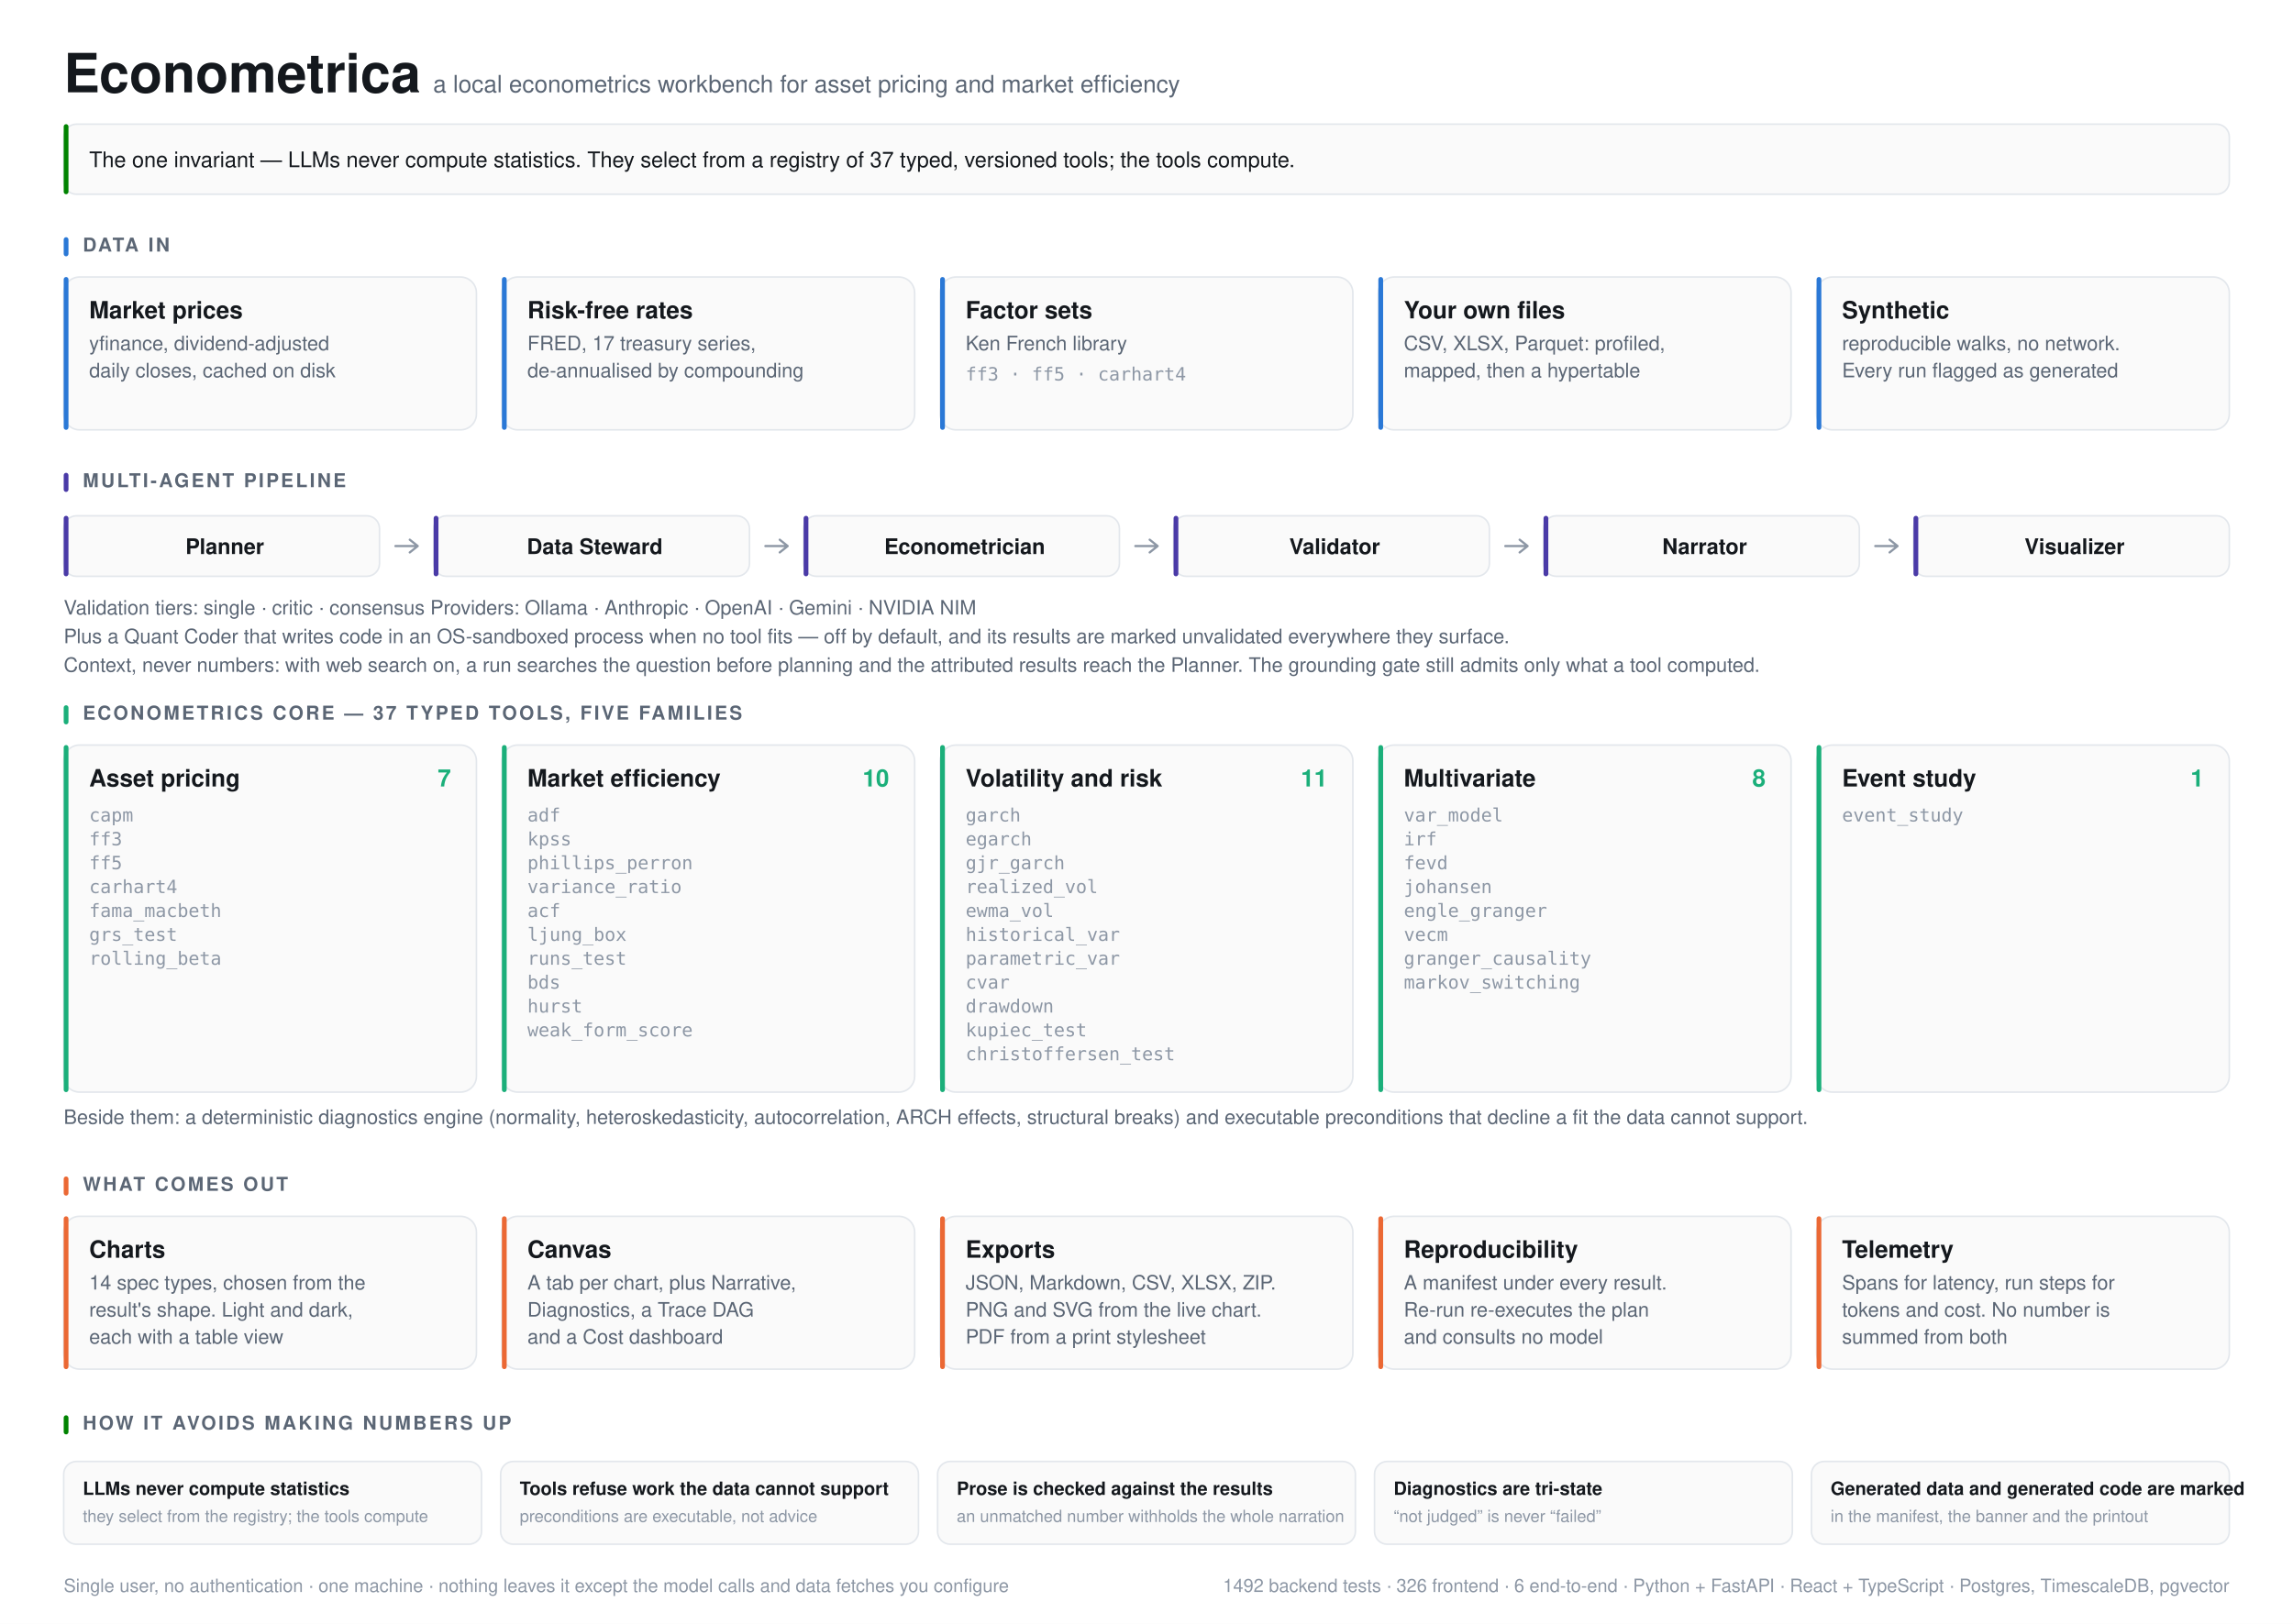
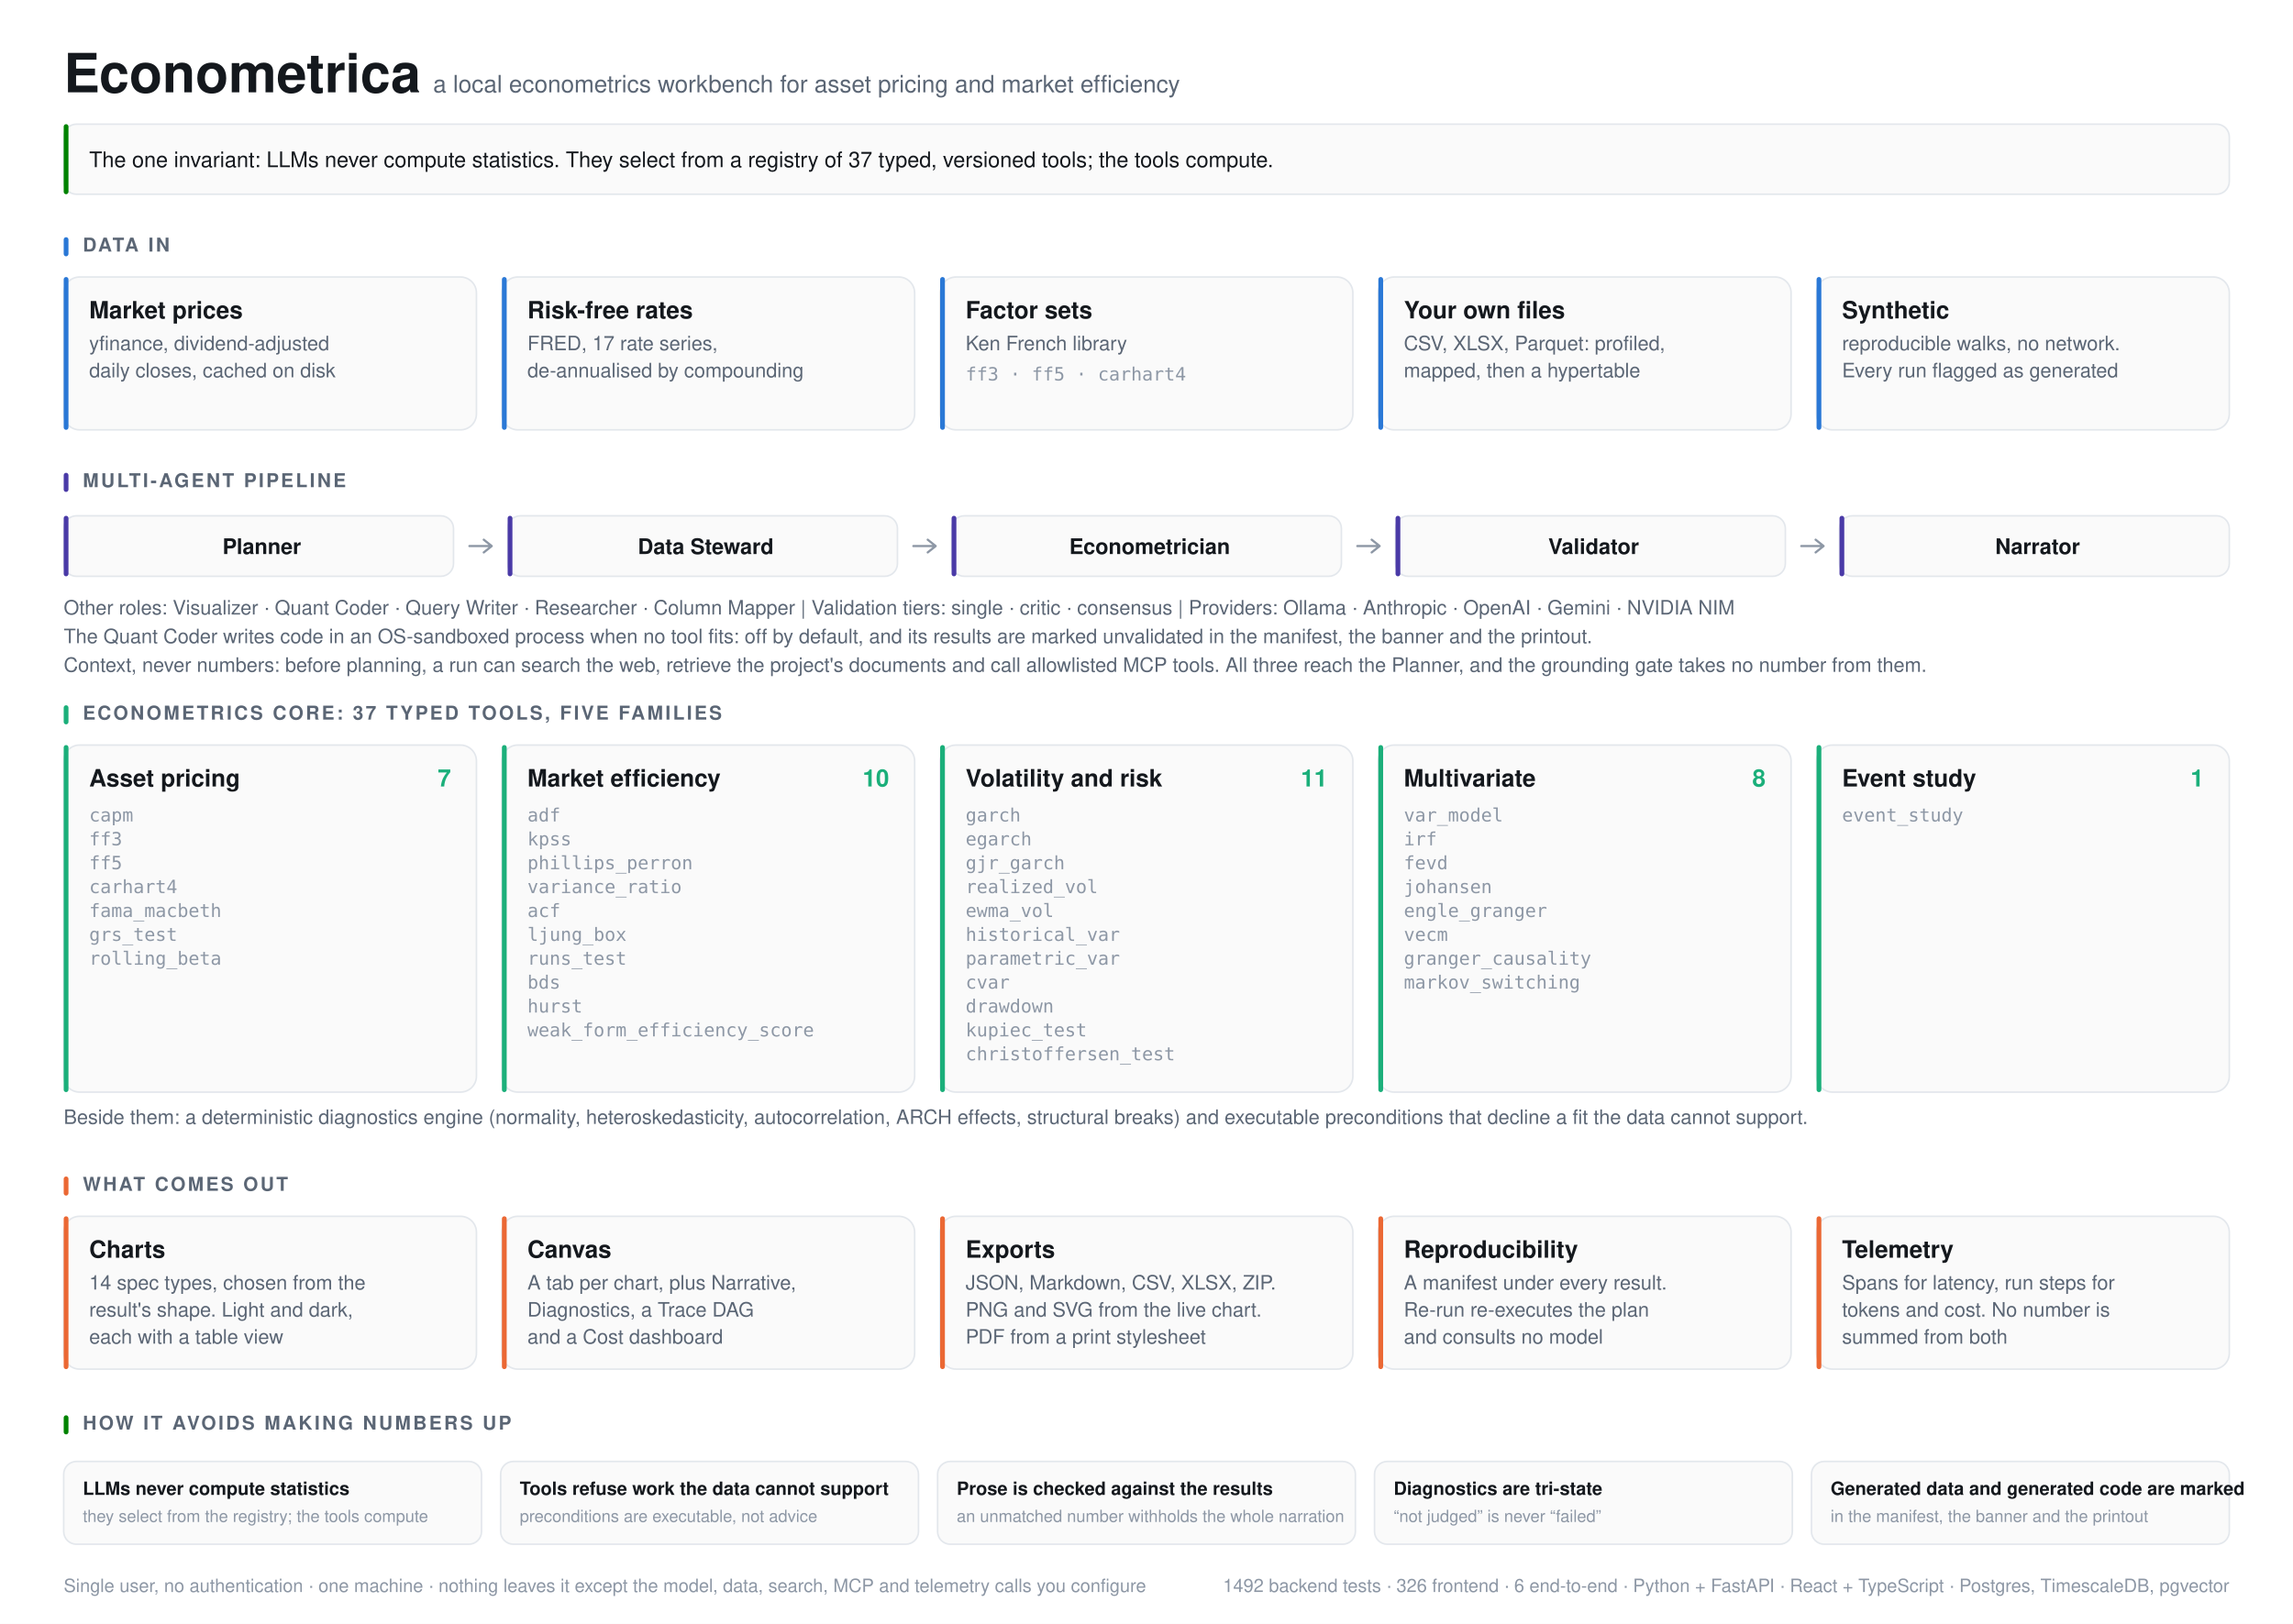
<svg xmlns="http://www.w3.org/2000/svg" viewBox="0 0 1440 1020" width="1440" height="1020" role="img" aria-label="Econometrica capability and feature map">
  <rect x="0" y="0" width="1440" height="1020" rx="0" fill="#ffffff" stroke="none" />
  <text x="40" y="58" fill="#14181d" font-family="ui-sans-serif,-apple-system,Segoe UI,Helvetica,Arial,sans-serif" font-size="34" font-weight="700" text-anchor="start" letter-spacing="0">Econometrica</text>
  <text x="272" y="58" fill="#5b6675" font-family="ui-sans-serif,-apple-system,Segoe UI,Helvetica,Arial,sans-serif" font-size="15" font-weight="400" text-anchor="start" letter-spacing="0">a local econometrics workbench for asset pricing and market efficiency</text>
  <rect x="40" y="78" width="1360" height="44" rx="8" fill="#fafafa" stroke="#e3e7ec" />
  <rect x="40" y="78" width="3" height="44" rx="1.5" fill="#008300" stroke="none" />
-   <text x="56" y="105" fill="#14181d" font-family="ui-sans-serif,-apple-system,Segoe UI,Helvetica,Arial,sans-serif" font-size="13.5" font-weight="400" text-anchor="start" letter-spacing="0">The one invariant — LLMs never compute statistics. They select from a registry of 37 typed, versioned tools; the tools compute.</text>
+   <text x="56" y="105" fill="#14181d" font-family="ui-sans-serif,-apple-system,Segoe UI,Helvetica,Arial,sans-serif" font-size="13.5" font-weight="400" text-anchor="start" letter-spacing="0">The one invariant: LLMs never compute statistics. They select from a registry of 37 typed, versioned tools; the tools compute.</text>
  <rect x="40" y="149" width="3" height="12" rx="1.5" fill="#2a78d6" stroke="none" />
  <text x="52" y="158" fill="#5b6675" font-family="ui-sans-serif,-apple-system,Segoe UI,Helvetica,Arial,sans-serif" font-size="12" font-weight="700" text-anchor="start" letter-spacing="1.4">DATA IN</text>
  <rect x="40.0" y="174" width="259.2" height="96" rx="10" fill="#fafafa" stroke="#e3e7ec" />
  <rect x="40.0" y="174" width="3" height="96" rx="1.5" fill="#2a78d6" stroke="none" />
  <text x="56.0" y="200" fill="#14181d" font-family="ui-sans-serif,-apple-system,Segoe UI,Helvetica,Arial,sans-serif" font-size="15" font-weight="600" text-anchor="start" letter-spacing="0">Market prices</text>
  <text x="56.0" y="220" fill="#5b6675" font-family="ui-sans-serif,-apple-system,Segoe UI,Helvetica,Arial,sans-serif" font-size="12.5" font-weight="400" text-anchor="start" letter-spacing="0">yfinance, dividend-adjusted</text>
  <text x="56.0" y="237" fill="#5b6675" font-family="ui-sans-serif,-apple-system,Segoe UI,Helvetica,Arial,sans-serif" font-size="12.5" font-weight="400" text-anchor="start" letter-spacing="0">daily closes, cached on disk</text>
  <rect x="315.2" y="174" width="259.2" height="96" rx="10" fill="#fafafa" stroke="#e3e7ec" />
  <rect x="315.2" y="174" width="3" height="96" rx="1.5" fill="#2a78d6" stroke="none" />
  <text x="331.2" y="200" fill="#14181d" font-family="ui-sans-serif,-apple-system,Segoe UI,Helvetica,Arial,sans-serif" font-size="15" font-weight="600" text-anchor="start" letter-spacing="0">Risk-free rates</text>
-   <text x="331.2" y="220" fill="#5b6675" font-family="ui-sans-serif,-apple-system,Segoe UI,Helvetica,Arial,sans-serif" font-size="12.5" font-weight="400" text-anchor="start" letter-spacing="0">FRED, 17 treasury series,</text>
+   <text x="331.2" y="220" fill="#5b6675" font-family="ui-sans-serif,-apple-system,Segoe UI,Helvetica,Arial,sans-serif" font-size="12.5" font-weight="400" text-anchor="start" letter-spacing="0">FRED, 17 rate series,</text>
  <text x="331.2" y="237" fill="#5b6675" font-family="ui-sans-serif,-apple-system,Segoe UI,Helvetica,Arial,sans-serif" font-size="12.5" font-weight="400" text-anchor="start" letter-spacing="0">de-annualised by compounding</text>
  <rect x="590.4" y="174" width="259.2" height="96" rx="10" fill="#fafafa" stroke="#e3e7ec" />
  <rect x="590.4" y="174" width="3" height="96" rx="1.5" fill="#2a78d6" stroke="none" />
  <text x="606.4" y="200" fill="#14181d" font-family="ui-sans-serif,-apple-system,Segoe UI,Helvetica,Arial,sans-serif" font-size="15" font-weight="600" text-anchor="start" letter-spacing="0">Factor sets</text>
  <text x="606.4" y="220" fill="#5b6675" font-family="ui-sans-serif,-apple-system,Segoe UI,Helvetica,Arial,sans-serif" font-size="12.5" font-weight="400" text-anchor="start" letter-spacing="0">Ken French library</text>
  <text x="606.4" y="239" fill="#8d97a5" font-family="ui-monospace,SFMono-Regular,Menlo,Consolas,monospace" font-size="11.5" font-weight="400" text-anchor="start" letter-spacing="0">ff3 · ff5 · carhart4</text>
  <rect x="865.6" y="174" width="259.2" height="96" rx="10" fill="#fafafa" stroke="#e3e7ec" />
  <rect x="865.6" y="174" width="3" height="96" rx="1.5" fill="#2a78d6" stroke="none" />
  <text x="881.6" y="200" fill="#14181d" font-family="ui-sans-serif,-apple-system,Segoe UI,Helvetica,Arial,sans-serif" font-size="15" font-weight="600" text-anchor="start" letter-spacing="0">Your own files</text>
  <text x="881.6" y="220" fill="#5b6675" font-family="ui-sans-serif,-apple-system,Segoe UI,Helvetica,Arial,sans-serif" font-size="12.5" font-weight="400" text-anchor="start" letter-spacing="0">CSV, XLSX, Parquet: profiled,</text>
  <text x="881.6" y="237" fill="#5b6675" font-family="ui-sans-serif,-apple-system,Segoe UI,Helvetica,Arial,sans-serif" font-size="12.5" font-weight="400" text-anchor="start" letter-spacing="0">mapped, then a hypertable</text>
  <rect x="1140.8" y="174" width="259.2" height="96" rx="10" fill="#fafafa" stroke="#e3e7ec" />
  <rect x="1140.8" y="174" width="3" height="96" rx="1.5" fill="#2a78d6" stroke="none" />
  <text x="1156.8" y="200" fill="#14181d" font-family="ui-sans-serif,-apple-system,Segoe UI,Helvetica,Arial,sans-serif" font-size="15" font-weight="600" text-anchor="start" letter-spacing="0">Synthetic</text>
  <text x="1156.8" y="220" fill="#5b6675" font-family="ui-sans-serif,-apple-system,Segoe UI,Helvetica,Arial,sans-serif" font-size="12.5" font-weight="400" text-anchor="start" letter-spacing="0">reproducible walks, no network.</text>
  <text x="1156.8" y="237" fill="#5b6675" font-family="ui-sans-serif,-apple-system,Segoe UI,Helvetica,Arial,sans-serif" font-size="12.5" font-weight="400" text-anchor="start" letter-spacing="0">Every run flagged as generated</text>
  <rect x="40" y="297" width="3" height="12" rx="1.5" fill="#4a3aa7" stroke="none" />
  <text x="52" y="306" fill="#5b6675" font-family="ui-sans-serif,-apple-system,Segoe UI,Helvetica,Arial,sans-serif" font-size="12" font-weight="700" text-anchor="start" letter-spacing="1.4">MULTI-AGENT PIPELINE</text>
-   <rect x="40.0" y="324" width="198.333" height="38" rx="8" fill="#fafafa" stroke="#e3e7ec" />
+   <rect x="40.0" y="324" width="244.8" height="38" rx="8" fill="#fafafa" stroke="#e3e7ec" />
  <rect x="40.0" y="324" width="3" height="38" rx="1.5" fill="#4a3aa7" stroke="none" />
-   <text x="141.167" y="348" fill="#14181d" font-family="ui-sans-serif,-apple-system,Segoe UI,Helvetica,Arial,sans-serif" font-size="13.5" font-weight="600" text-anchor="middle" letter-spacing="0">Planner</text>
-   <path d="M248.333 343.0 h14 m-5 -4 l5 4 l-5 4" fill="none" stroke="#8d97a5" stroke-width="1.4" stroke-linecap="round" stroke-linejoin="round" />
-   <rect x="272.333" y="324" width="198.333" height="38" rx="8" fill="#fafafa" stroke="#e3e7ec" />
-   <rect x="272.333" y="324" width="3" height="38" rx="1.5" fill="#4a3aa7" stroke="none" />
-   <text x="373.5" y="348" fill="#14181d" font-family="ui-sans-serif,-apple-system,Segoe UI,Helvetica,Arial,sans-serif" font-size="13.5" font-weight="600" text-anchor="middle" letter-spacing="0">Data Steward</text>
-   <path d="M480.667 343.0 h14 m-5 -4 l5 4 l-5 4" fill="none" stroke="#8d97a5" stroke-width="1.4" stroke-linecap="round" stroke-linejoin="round" />
-   <rect x="504.667" y="324" width="198.333" height="38" rx="8" fill="#fafafa" stroke="#e3e7ec" />
-   <rect x="504.667" y="324" width="3" height="38" rx="1.5" fill="#4a3aa7" stroke="none" />
-   <text x="605.833" y="348" fill="#14181d" font-family="ui-sans-serif,-apple-system,Segoe UI,Helvetica,Arial,sans-serif" font-size="13.5" font-weight="600" text-anchor="middle" letter-spacing="0">Econometrician</text>
-   <path d="M713.0 343.0 h14 m-5 -4 l5 4 l-5 4" fill="none" stroke="#8d97a5" stroke-width="1.4" stroke-linecap="round" stroke-linejoin="round" />
-   <rect x="737.0" y="324" width="198.333" height="38" rx="8" fill="#fafafa" stroke="#e3e7ec" />
-   <rect x="737.0" y="324" width="3" height="38" rx="1.5" fill="#4a3aa7" stroke="none" />
-   <text x="838.167" y="348" fill="#14181d" font-family="ui-sans-serif,-apple-system,Segoe UI,Helvetica,Arial,sans-serif" font-size="13.5" font-weight="600" text-anchor="middle" letter-spacing="0">Validator</text>
-   <path d="M945.333 343.0 h14 m-5 -4 l5 4 l-5 4" fill="none" stroke="#8d97a5" stroke-width="1.4" stroke-linecap="round" stroke-linejoin="round" />
-   <rect x="969.333" y="324" width="198.333" height="38" rx="8" fill="#fafafa" stroke="#e3e7ec" />
-   <rect x="969.333" y="324" width="3" height="38" rx="1.5" fill="#4a3aa7" stroke="none" />
-   <text x="1070.5" y="348" fill="#14181d" font-family="ui-sans-serif,-apple-system,Segoe UI,Helvetica,Arial,sans-serif" font-size="13.5" font-weight="600" text-anchor="middle" letter-spacing="0">Narrator</text>
-   <path d="M1177.667 343.0 h14 m-5 -4 l5 4 l-5 4" fill="none" stroke="#8d97a5" stroke-width="1.4" stroke-linecap="round" stroke-linejoin="round" />
-   <rect x="1201.667" y="324" width="198.333" height="38" rx="8" fill="#fafafa" stroke="#e3e7ec" />
-   <rect x="1201.667" y="324" width="3" height="38" rx="1.5" fill="#4a3aa7" stroke="none" />
-   <text x="1302.833" y="348" fill="#14181d" font-family="ui-sans-serif,-apple-system,Segoe UI,Helvetica,Arial,sans-serif" font-size="13.5" font-weight="600" text-anchor="middle" letter-spacing="0">Visualizer</text>
-   <text x="40" y="386" fill="#5b6675" font-family="ui-sans-serif,-apple-system,Segoe UI,Helvetica,Arial,sans-serif" font-size="12.5" font-weight="400" text-anchor="start" letter-spacing="0">Validation tiers: single · critic · consensus      Providers: Ollama · Anthropic · OpenAI · Gemini · NVIDIA NIM</text>
-   <text x="40" y="404" fill="#5b6675" font-family="ui-sans-serif,-apple-system,Segoe UI,Helvetica,Arial,sans-serif" font-size="12.5" font-weight="400" text-anchor="start" letter-spacing="0">Plus a Quant Coder that writes code in an OS-sandboxed process when no tool fits — off by default, and its results are marked unvalidated everywhere they surface.</text>
-   <text x="40" y="422" fill="#5b6675" font-family="ui-sans-serif,-apple-system,Segoe UI,Helvetica,Arial,sans-serif" font-size="12.5" font-weight="400" text-anchor="start" letter-spacing="0">Context, never numbers: with web search on, a run searches the question before planning and the attributed results reach the Planner. The grounding gate still admits only what a tool computed.</text>
+   <text x="164.4" y="348" fill="#14181d" font-family="ui-sans-serif,-apple-system,Segoe UI,Helvetica,Arial,sans-serif" font-size="13.5" font-weight="600" text-anchor="middle" letter-spacing="0">Planner</text>
+   <path d="M294.8 343.0 h14 m-5 -4 l5 4 l-5 4" fill="none" stroke="#8d97a5" stroke-width="1.4" stroke-linecap="round" stroke-linejoin="round" />
+   <rect x="318.8" y="324" width="244.8" height="38" rx="8" fill="#fafafa" stroke="#e3e7ec" />
+   <rect x="318.8" y="324" width="3" height="38" rx="1.5" fill="#4a3aa7" stroke="none" />
+   <text x="443.2" y="348" fill="#14181d" font-family="ui-sans-serif,-apple-system,Segoe UI,Helvetica,Arial,sans-serif" font-size="13.5" font-weight="600" text-anchor="middle" letter-spacing="0">Data Steward</text>
+   <path d="M573.6 343.0 h14 m-5 -4 l5 4 l-5 4" fill="none" stroke="#8d97a5" stroke-width="1.4" stroke-linecap="round" stroke-linejoin="round" />
+   <rect x="597.6" y="324" width="244.8" height="38" rx="8" fill="#fafafa" stroke="#e3e7ec" />
+   <rect x="597.6" y="324" width="3" height="38" rx="1.5" fill="#4a3aa7" stroke="none" />
+   <text x="722.0" y="348" fill="#14181d" font-family="ui-sans-serif,-apple-system,Segoe UI,Helvetica,Arial,sans-serif" font-size="13.5" font-weight="600" text-anchor="middle" letter-spacing="0">Econometrician</text>
+   <path d="M852.4 343.0 h14 m-5 -4 l5 4 l-5 4" fill="none" stroke="#8d97a5" stroke-width="1.4" stroke-linecap="round" stroke-linejoin="round" />
+   <rect x="876.4" y="324" width="244.8" height="38" rx="8" fill="#fafafa" stroke="#e3e7ec" />
+   <rect x="876.4" y="324" width="3" height="38" rx="1.5" fill="#4a3aa7" stroke="none" />
+   <text x="1000.8" y="348" fill="#14181d" font-family="ui-sans-serif,-apple-system,Segoe UI,Helvetica,Arial,sans-serif" font-size="13.5" font-weight="600" text-anchor="middle" letter-spacing="0">Validator</text>
+   <path d="M1131.2 343.0 h14 m-5 -4 l5 4 l-5 4" fill="none" stroke="#8d97a5" stroke-width="1.4" stroke-linecap="round" stroke-linejoin="round" />
+   <rect x="1155.2" y="324" width="244.8" height="38" rx="8" fill="#fafafa" stroke="#e3e7ec" />
+   <rect x="1155.2" y="324" width="3" height="38" rx="1.5" fill="#4a3aa7" stroke="none" />
+   <text x="1279.6" y="348" fill="#14181d" font-family="ui-sans-serif,-apple-system,Segoe UI,Helvetica,Arial,sans-serif" font-size="13.5" font-weight="600" text-anchor="middle" letter-spacing="0">Narrator</text>
+   <text x="40" y="386" fill="#5b6675" font-family="ui-sans-serif,-apple-system,Segoe UI,Helvetica,Arial,sans-serif" font-size="12.5" font-weight="400" text-anchor="start" letter-spacing="0">Other roles: Visualizer · Quant Coder · Query Writer · Researcher · Column Mapper   |   Validation tiers: single · critic · consensus   |   Providers: Ollama · Anthropic · OpenAI · Gemini · NVIDIA NIM</text>
+   <text x="40" y="404" fill="#5b6675" font-family="ui-sans-serif,-apple-system,Segoe UI,Helvetica,Arial,sans-serif" font-size="12.5" font-weight="400" text-anchor="start" letter-spacing="0">The Quant Coder writes code in an OS-sandboxed process when no tool fits: off by default, and its results are marked unvalidated in the manifest, the banner and the printout.</text>
+   <text x="40" y="422" fill="#5b6675" font-family="ui-sans-serif,-apple-system,Segoe UI,Helvetica,Arial,sans-serif" font-size="12.5" font-weight="400" text-anchor="start" letter-spacing="0">Context, never numbers: before planning, a run can search the web, retrieve the project's documents and call allowlisted MCP tools. All three reach the Planner, and the grounding gate takes no number from them.</text>
  <rect x="40" y="443" width="3" height="12" rx="1.5" fill="#1baf7a" stroke="none" />
-   <text x="52" y="452" fill="#5b6675" font-family="ui-sans-serif,-apple-system,Segoe UI,Helvetica,Arial,sans-serif" font-size="12" font-weight="700" text-anchor="start" letter-spacing="1.4">ECONOMETRICS CORE — 37 TYPED TOOLS, FIVE FAMILIES</text>
+   <text x="52" y="452" fill="#5b6675" font-family="ui-sans-serif,-apple-system,Segoe UI,Helvetica,Arial,sans-serif" font-size="12" font-weight="700" text-anchor="start" letter-spacing="1.4">ECONOMETRICS CORE: 37 TYPED TOOLS, FIVE FAMILIES</text>
  <rect x="40.0" y="468" width="259.2" height="218" rx="10" fill="#fafafa" stroke="#e3e7ec" />
  <rect x="40.0" y="468" width="3" height="218" rx="1.5" fill="#1baf7a" stroke="none" />
  <text x="56.0" y="494" fill="#14181d" font-family="ui-sans-serif,-apple-system,Segoe UI,Helvetica,Arial,sans-serif" font-size="15" font-weight="600" text-anchor="start" letter-spacing="0">Asset pricing</text>
  <text x="283.2" y="494" fill="#1baf7a" font-family="ui-sans-serif,-apple-system,Segoe UI,Helvetica,Arial,sans-serif" font-size="15" font-weight="700" text-anchor="end" letter-spacing="0">7</text>
  <text x="56.0" y="516" fill="#8d97a5" font-family="ui-monospace,SFMono-Regular,Menlo,Consolas,monospace" font-size="11.5" font-weight="400" text-anchor="start" letter-spacing="0">capm</text>
  <text x="56.0" y="531" fill="#8d97a5" font-family="ui-monospace,SFMono-Regular,Menlo,Consolas,monospace" font-size="11.5" font-weight="400" text-anchor="start" letter-spacing="0">ff3</text>
  <text x="56.0" y="546" fill="#8d97a5" font-family="ui-monospace,SFMono-Regular,Menlo,Consolas,monospace" font-size="11.5" font-weight="400" text-anchor="start" letter-spacing="0">ff5</text>
  <text x="56.0" y="561" fill="#8d97a5" font-family="ui-monospace,SFMono-Regular,Menlo,Consolas,monospace" font-size="11.5" font-weight="400" text-anchor="start" letter-spacing="0">carhart4</text>
  <text x="56.0" y="576" fill="#8d97a5" font-family="ui-monospace,SFMono-Regular,Menlo,Consolas,monospace" font-size="11.5" font-weight="400" text-anchor="start" letter-spacing="0">fama_macbeth</text>
  <text x="56.0" y="591" fill="#8d97a5" font-family="ui-monospace,SFMono-Regular,Menlo,Consolas,monospace" font-size="11.5" font-weight="400" text-anchor="start" letter-spacing="0">grs_test</text>
  <text x="56.0" y="606" fill="#8d97a5" font-family="ui-monospace,SFMono-Regular,Menlo,Consolas,monospace" font-size="11.5" font-weight="400" text-anchor="start" letter-spacing="0">rolling_beta</text>
  <rect x="315.2" y="468" width="259.2" height="218" rx="10" fill="#fafafa" stroke="#e3e7ec" />
  <rect x="315.2" y="468" width="3" height="218" rx="1.5" fill="#1baf7a" stroke="none" />
  <text x="331.2" y="494" fill="#14181d" font-family="ui-sans-serif,-apple-system,Segoe UI,Helvetica,Arial,sans-serif" font-size="15" font-weight="600" text-anchor="start" letter-spacing="0">Market efficiency</text>
  <text x="558.4" y="494" fill="#1baf7a" font-family="ui-sans-serif,-apple-system,Segoe UI,Helvetica,Arial,sans-serif" font-size="15" font-weight="700" text-anchor="end" letter-spacing="0">10</text>
  <text x="331.2" y="516" fill="#8d97a5" font-family="ui-monospace,SFMono-Regular,Menlo,Consolas,monospace" font-size="11.5" font-weight="400" text-anchor="start" letter-spacing="0">adf</text>
  <text x="331.2" y="531" fill="#8d97a5" font-family="ui-monospace,SFMono-Regular,Menlo,Consolas,monospace" font-size="11.5" font-weight="400" text-anchor="start" letter-spacing="0">kpss</text>
  <text x="331.2" y="546" fill="#8d97a5" font-family="ui-monospace,SFMono-Regular,Menlo,Consolas,monospace" font-size="11.5" font-weight="400" text-anchor="start" letter-spacing="0">phillips_perron</text>
  <text x="331.2" y="561" fill="#8d97a5" font-family="ui-monospace,SFMono-Regular,Menlo,Consolas,monospace" font-size="11.5" font-weight="400" text-anchor="start" letter-spacing="0">variance_ratio</text>
  <text x="331.2" y="576" fill="#8d97a5" font-family="ui-monospace,SFMono-Regular,Menlo,Consolas,monospace" font-size="11.5" font-weight="400" text-anchor="start" letter-spacing="0">acf</text>
  <text x="331.2" y="591" fill="#8d97a5" font-family="ui-monospace,SFMono-Regular,Menlo,Consolas,monospace" font-size="11.5" font-weight="400" text-anchor="start" letter-spacing="0">ljung_box</text>
  <text x="331.2" y="606" fill="#8d97a5" font-family="ui-monospace,SFMono-Regular,Menlo,Consolas,monospace" font-size="11.5" font-weight="400" text-anchor="start" letter-spacing="0">runs_test</text>
  <text x="331.2" y="621" fill="#8d97a5" font-family="ui-monospace,SFMono-Regular,Menlo,Consolas,monospace" font-size="11.5" font-weight="400" text-anchor="start" letter-spacing="0">bds</text>
  <text x="331.2" y="636" fill="#8d97a5" font-family="ui-monospace,SFMono-Regular,Menlo,Consolas,monospace" font-size="11.5" font-weight="400" text-anchor="start" letter-spacing="0">hurst</text>
-   <text x="331.2" y="651" fill="#8d97a5" font-family="ui-monospace,SFMono-Regular,Menlo,Consolas,monospace" font-size="11.5" font-weight="400" text-anchor="start" letter-spacing="0">weak_form_score</text>
+   <text x="331.2" y="651" fill="#8d97a5" font-family="ui-monospace,SFMono-Regular,Menlo,Consolas,monospace" font-size="11.5" font-weight="400" text-anchor="start" letter-spacing="0">weak_form_efficiency_score</text>
  <rect x="590.4" y="468" width="259.2" height="218" rx="10" fill="#fafafa" stroke="#e3e7ec" />
  <rect x="590.4" y="468" width="3" height="218" rx="1.5" fill="#1baf7a" stroke="none" />
  <text x="606.4" y="494" fill="#14181d" font-family="ui-sans-serif,-apple-system,Segoe UI,Helvetica,Arial,sans-serif" font-size="15" font-weight="600" text-anchor="start" letter-spacing="0">Volatility and risk</text>
  <text x="833.6" y="494" fill="#1baf7a" font-family="ui-sans-serif,-apple-system,Segoe UI,Helvetica,Arial,sans-serif" font-size="15" font-weight="700" text-anchor="end" letter-spacing="0">11</text>
  <text x="606.4" y="516" fill="#8d97a5" font-family="ui-monospace,SFMono-Regular,Menlo,Consolas,monospace" font-size="11.5" font-weight="400" text-anchor="start" letter-spacing="0">garch</text>
  <text x="606.4" y="531" fill="#8d97a5" font-family="ui-monospace,SFMono-Regular,Menlo,Consolas,monospace" font-size="11.5" font-weight="400" text-anchor="start" letter-spacing="0">egarch</text>
  <text x="606.4" y="546" fill="#8d97a5" font-family="ui-monospace,SFMono-Regular,Menlo,Consolas,monospace" font-size="11.5" font-weight="400" text-anchor="start" letter-spacing="0">gjr_garch</text>
  <text x="606.4" y="561" fill="#8d97a5" font-family="ui-monospace,SFMono-Regular,Menlo,Consolas,monospace" font-size="11.5" font-weight="400" text-anchor="start" letter-spacing="0">realized_vol</text>
  <text x="606.4" y="576" fill="#8d97a5" font-family="ui-monospace,SFMono-Regular,Menlo,Consolas,monospace" font-size="11.5" font-weight="400" text-anchor="start" letter-spacing="0">ewma_vol</text>
  <text x="606.4" y="591" fill="#8d97a5" font-family="ui-monospace,SFMono-Regular,Menlo,Consolas,monospace" font-size="11.5" font-weight="400" text-anchor="start" letter-spacing="0">historical_var</text>
  <text x="606.4" y="606" fill="#8d97a5" font-family="ui-monospace,SFMono-Regular,Menlo,Consolas,monospace" font-size="11.5" font-weight="400" text-anchor="start" letter-spacing="0">parametric_var</text>
  <text x="606.4" y="621" fill="#8d97a5" font-family="ui-monospace,SFMono-Regular,Menlo,Consolas,monospace" font-size="11.5" font-weight="400" text-anchor="start" letter-spacing="0">cvar</text>
  <text x="606.4" y="636" fill="#8d97a5" font-family="ui-monospace,SFMono-Regular,Menlo,Consolas,monospace" font-size="11.5" font-weight="400" text-anchor="start" letter-spacing="0">drawdown</text>
  <text x="606.4" y="651" fill="#8d97a5" font-family="ui-monospace,SFMono-Regular,Menlo,Consolas,monospace" font-size="11.5" font-weight="400" text-anchor="start" letter-spacing="0">kupiec_test</text>
  <text x="606.4" y="666" fill="#8d97a5" font-family="ui-monospace,SFMono-Regular,Menlo,Consolas,monospace" font-size="11.5" font-weight="400" text-anchor="start" letter-spacing="0">christoffersen_test</text>
  <rect x="865.6" y="468" width="259.2" height="218" rx="10" fill="#fafafa" stroke="#e3e7ec" />
  <rect x="865.6" y="468" width="3" height="218" rx="1.5" fill="#1baf7a" stroke="none" />
  <text x="881.6" y="494" fill="#14181d" font-family="ui-sans-serif,-apple-system,Segoe UI,Helvetica,Arial,sans-serif" font-size="15" font-weight="600" text-anchor="start" letter-spacing="0">Multivariate</text>
  <text x="1108.8" y="494" fill="#1baf7a" font-family="ui-sans-serif,-apple-system,Segoe UI,Helvetica,Arial,sans-serif" font-size="15" font-weight="700" text-anchor="end" letter-spacing="0">8</text>
  <text x="881.6" y="516" fill="#8d97a5" font-family="ui-monospace,SFMono-Regular,Menlo,Consolas,monospace" font-size="11.5" font-weight="400" text-anchor="start" letter-spacing="0">var_model</text>
  <text x="881.6" y="531" fill="#8d97a5" font-family="ui-monospace,SFMono-Regular,Menlo,Consolas,monospace" font-size="11.5" font-weight="400" text-anchor="start" letter-spacing="0">irf</text>
  <text x="881.6" y="546" fill="#8d97a5" font-family="ui-monospace,SFMono-Regular,Menlo,Consolas,monospace" font-size="11.5" font-weight="400" text-anchor="start" letter-spacing="0">fevd</text>
  <text x="881.6" y="561" fill="#8d97a5" font-family="ui-monospace,SFMono-Regular,Menlo,Consolas,monospace" font-size="11.5" font-weight="400" text-anchor="start" letter-spacing="0">johansen</text>
  <text x="881.6" y="576" fill="#8d97a5" font-family="ui-monospace,SFMono-Regular,Menlo,Consolas,monospace" font-size="11.5" font-weight="400" text-anchor="start" letter-spacing="0">engle_granger</text>
  <text x="881.6" y="591" fill="#8d97a5" font-family="ui-monospace,SFMono-Regular,Menlo,Consolas,monospace" font-size="11.5" font-weight="400" text-anchor="start" letter-spacing="0">vecm</text>
  <text x="881.6" y="606" fill="#8d97a5" font-family="ui-monospace,SFMono-Regular,Menlo,Consolas,monospace" font-size="11.5" font-weight="400" text-anchor="start" letter-spacing="0">granger_causality</text>
  <text x="881.6" y="621" fill="#8d97a5" font-family="ui-monospace,SFMono-Regular,Menlo,Consolas,monospace" font-size="11.5" font-weight="400" text-anchor="start" letter-spacing="0">markov_switching</text>
  <rect x="1140.8" y="468" width="259.2" height="218" rx="10" fill="#fafafa" stroke="#e3e7ec" />
  <rect x="1140.8" y="468" width="3" height="218" rx="1.5" fill="#1baf7a" stroke="none" />
  <text x="1156.8" y="494" fill="#14181d" font-family="ui-sans-serif,-apple-system,Segoe UI,Helvetica,Arial,sans-serif" font-size="15" font-weight="600" text-anchor="start" letter-spacing="0">Event study</text>
  <text x="1384.0" y="494" fill="#1baf7a" font-family="ui-sans-serif,-apple-system,Segoe UI,Helvetica,Arial,sans-serif" font-size="15" font-weight="700" text-anchor="end" letter-spacing="0">1</text>
  <text x="1156.8" y="516" fill="#8d97a5" font-family="ui-monospace,SFMono-Regular,Menlo,Consolas,monospace" font-size="11.5" font-weight="400" text-anchor="start" letter-spacing="0">event_study</text>
  <text x="40" y="706" fill="#5b6675" font-family="ui-sans-serif,-apple-system,Segoe UI,Helvetica,Arial,sans-serif" font-size="12.5" font-weight="400" text-anchor="start" letter-spacing="0">Beside them: a deterministic diagnostics engine (normality, heteroskedasticity, autocorrelation, ARCH effects, structural breaks) and executable preconditions that decline a fit the data cannot support.</text>
  <rect x="40" y="739" width="3" height="12" rx="1.5" fill="#eb6834" stroke="none" />
  <text x="52" y="748" fill="#5b6675" font-family="ui-sans-serif,-apple-system,Segoe UI,Helvetica,Arial,sans-serif" font-size="12" font-weight="700" text-anchor="start" letter-spacing="1.4">WHAT COMES OUT</text>
  <rect x="40.0" y="764" width="259.2" height="96" rx="10" fill="#fafafa" stroke="#e3e7ec" />
  <rect x="40.0" y="764" width="3" height="96" rx="1.5" fill="#eb6834" stroke="none" />
  <text x="56.0" y="790" fill="#14181d" font-family="ui-sans-serif,-apple-system,Segoe UI,Helvetica,Arial,sans-serif" font-size="15" font-weight="600" text-anchor="start" letter-spacing="0">Charts</text>
  <text x="56.0" y="810" fill="#5b6675" font-family="ui-sans-serif,-apple-system,Segoe UI,Helvetica,Arial,sans-serif" font-size="12.5" font-weight="400" text-anchor="start" letter-spacing="0">14 spec types, chosen from the</text>
  <text x="56.0" y="827" fill="#5b6675" font-family="ui-sans-serif,-apple-system,Segoe UI,Helvetica,Arial,sans-serif" font-size="12.5" font-weight="400" text-anchor="start" letter-spacing="0">result's shape. Light and dark,</text>
  <text x="56.0" y="844" fill="#5b6675" font-family="ui-sans-serif,-apple-system,Segoe UI,Helvetica,Arial,sans-serif" font-size="12.5" font-weight="400" text-anchor="start" letter-spacing="0">each with a table view</text>
  <rect x="315.2" y="764" width="259.2" height="96" rx="10" fill="#fafafa" stroke="#e3e7ec" />
  <rect x="315.2" y="764" width="3" height="96" rx="1.5" fill="#eb6834" stroke="none" />
  <text x="331.2" y="790" fill="#14181d" font-family="ui-sans-serif,-apple-system,Segoe UI,Helvetica,Arial,sans-serif" font-size="15" font-weight="600" text-anchor="start" letter-spacing="0">Canvas</text>
  <text x="331.2" y="810" fill="#5b6675" font-family="ui-sans-serif,-apple-system,Segoe UI,Helvetica,Arial,sans-serif" font-size="12.5" font-weight="400" text-anchor="start" letter-spacing="0">A tab per chart, plus Narrative,</text>
  <text x="331.2" y="827" fill="#5b6675" font-family="ui-sans-serif,-apple-system,Segoe UI,Helvetica,Arial,sans-serif" font-size="12.5" font-weight="400" text-anchor="start" letter-spacing="0">Diagnostics, a Trace DAG</text>
  <text x="331.2" y="844" fill="#5b6675" font-family="ui-sans-serif,-apple-system,Segoe UI,Helvetica,Arial,sans-serif" font-size="12.5" font-weight="400" text-anchor="start" letter-spacing="0">and a Cost dashboard</text>
  <rect x="590.4" y="764" width="259.2" height="96" rx="10" fill="#fafafa" stroke="#e3e7ec" />
  <rect x="590.4" y="764" width="3" height="96" rx="1.5" fill="#eb6834" stroke="none" />
  <text x="606.4" y="790" fill="#14181d" font-family="ui-sans-serif,-apple-system,Segoe UI,Helvetica,Arial,sans-serif" font-size="15" font-weight="600" text-anchor="start" letter-spacing="0">Exports</text>
  <text x="606.4" y="810" fill="#5b6675" font-family="ui-sans-serif,-apple-system,Segoe UI,Helvetica,Arial,sans-serif" font-size="12.5" font-weight="400" text-anchor="start" letter-spacing="0">JSON, Markdown, CSV, XLSX, ZIP.</text>
  <text x="606.4" y="827" fill="#5b6675" font-family="ui-sans-serif,-apple-system,Segoe UI,Helvetica,Arial,sans-serif" font-size="12.5" font-weight="400" text-anchor="start" letter-spacing="0">PNG and SVG from the live chart.</text>
  <text x="606.4" y="844" fill="#5b6675" font-family="ui-sans-serif,-apple-system,Segoe UI,Helvetica,Arial,sans-serif" font-size="12.5" font-weight="400" text-anchor="start" letter-spacing="0">PDF from a print stylesheet</text>
  <rect x="865.6" y="764" width="259.2" height="96" rx="10" fill="#fafafa" stroke="#e3e7ec" />
  <rect x="865.6" y="764" width="3" height="96" rx="1.5" fill="#eb6834" stroke="none" />
  <text x="881.6" y="790" fill="#14181d" font-family="ui-sans-serif,-apple-system,Segoe UI,Helvetica,Arial,sans-serif" font-size="15" font-weight="600" text-anchor="start" letter-spacing="0">Reproducibility</text>
  <text x="881.6" y="810" fill="#5b6675" font-family="ui-sans-serif,-apple-system,Segoe UI,Helvetica,Arial,sans-serif" font-size="12.5" font-weight="400" text-anchor="start" letter-spacing="0">A manifest under every result.</text>
  <text x="881.6" y="827" fill="#5b6675" font-family="ui-sans-serif,-apple-system,Segoe UI,Helvetica,Arial,sans-serif" font-size="12.5" font-weight="400" text-anchor="start" letter-spacing="0">Re-run re-executes the plan</text>
  <text x="881.6" y="844" fill="#5b6675" font-family="ui-sans-serif,-apple-system,Segoe UI,Helvetica,Arial,sans-serif" font-size="12.5" font-weight="400" text-anchor="start" letter-spacing="0">and consults no model</text>
  <rect x="1140.8" y="764" width="259.2" height="96" rx="10" fill="#fafafa" stroke="#e3e7ec" />
  <rect x="1140.8" y="764" width="3" height="96" rx="1.5" fill="#eb6834" stroke="none" />
  <text x="1156.8" y="790" fill="#14181d" font-family="ui-sans-serif,-apple-system,Segoe UI,Helvetica,Arial,sans-serif" font-size="15" font-weight="600" text-anchor="start" letter-spacing="0">Telemetry</text>
  <text x="1156.8" y="810" fill="#5b6675" font-family="ui-sans-serif,-apple-system,Segoe UI,Helvetica,Arial,sans-serif" font-size="12.5" font-weight="400" text-anchor="start" letter-spacing="0">Spans for latency, run steps for</text>
  <text x="1156.8" y="827" fill="#5b6675" font-family="ui-sans-serif,-apple-system,Segoe UI,Helvetica,Arial,sans-serif" font-size="12.5" font-weight="400" text-anchor="start" letter-spacing="0">tokens and cost. No number is</text>
  <text x="1156.8" y="844" fill="#5b6675" font-family="ui-sans-serif,-apple-system,Segoe UI,Helvetica,Arial,sans-serif" font-size="12.5" font-weight="400" text-anchor="start" letter-spacing="0">summed from both</text>
  <rect x="40" y="889" width="3" height="12" rx="1.5" fill="#008300" stroke="none" />
  <text x="52" y="898" fill="#5b6675" font-family="ui-sans-serif,-apple-system,Segoe UI,Helvetica,Arial,sans-serif" font-size="12" font-weight="700" text-anchor="start" letter-spacing="1.4">HOW IT AVOIDS MAKING NUMBERS UP</text>
  <rect x="40.0" y="918" width="262.4" height="52" rx="8" fill="#fafafa" stroke="#e3e7ec" />
  <text x="52.0" y="939" fill="#14181d" font-family="ui-sans-serif,-apple-system,Segoe UI,Helvetica,Arial,sans-serif" font-size="11.5" font-weight="600" text-anchor="start" letter-spacing="0">LLMs never compute statistics</text>
  <text x="52.0" y="956" fill="#8d97a5" font-family="ui-sans-serif,-apple-system,Segoe UI,Helvetica,Arial,sans-serif" font-size="10.5" font-weight="400" text-anchor="start" letter-spacing="0">they select from the registry; the tools compute</text>
  <rect x="314.4" y="918" width="262.4" height="52" rx="8" fill="#fafafa" stroke="#e3e7ec" />
  <text x="326.4" y="939" fill="#14181d" font-family="ui-sans-serif,-apple-system,Segoe UI,Helvetica,Arial,sans-serif" font-size="11.5" font-weight="600" text-anchor="start" letter-spacing="0">Tools refuse work the data cannot support</text>
  <text x="326.4" y="956" fill="#8d97a5" font-family="ui-sans-serif,-apple-system,Segoe UI,Helvetica,Arial,sans-serif" font-size="10.5" font-weight="400" text-anchor="start" letter-spacing="0">preconditions are executable, not advice</text>
  <rect x="588.8" y="918" width="262.4" height="52" rx="8" fill="#fafafa" stroke="#e3e7ec" />
  <text x="600.8" y="939" fill="#14181d" font-family="ui-sans-serif,-apple-system,Segoe UI,Helvetica,Arial,sans-serif" font-size="11.5" font-weight="600" text-anchor="start" letter-spacing="0">Prose is checked against the results</text>
  <text x="600.8" y="956" fill="#8d97a5" font-family="ui-sans-serif,-apple-system,Segoe UI,Helvetica,Arial,sans-serif" font-size="10.5" font-weight="400" text-anchor="start" letter-spacing="0">an unmatched number withholds the whole narration</text>
  <rect x="863.2" y="918" width="262.4" height="52" rx="8" fill="#fafafa" stroke="#e3e7ec" />
  <text x="875.2" y="939" fill="#14181d" font-family="ui-sans-serif,-apple-system,Segoe UI,Helvetica,Arial,sans-serif" font-size="11.5" font-weight="600" text-anchor="start" letter-spacing="0">Diagnostics are tri-state</text>
  <text x="875.2" y="956" fill="#8d97a5" font-family="ui-sans-serif,-apple-system,Segoe UI,Helvetica,Arial,sans-serif" font-size="10.5" font-weight="400" text-anchor="start" letter-spacing="0">“not judged” is never “failed”</text>
  <rect x="1137.6" y="918" width="262.4" height="52" rx="8" fill="#fafafa" stroke="#e3e7ec" />
  <text x="1149.6" y="939" fill="#14181d" font-family="ui-sans-serif,-apple-system,Segoe UI,Helvetica,Arial,sans-serif" font-size="11.5" font-weight="600" text-anchor="start" letter-spacing="0">Generated data and generated code are marked</text>
  <text x="1149.6" y="956" fill="#8d97a5" font-family="ui-sans-serif,-apple-system,Segoe UI,Helvetica,Arial,sans-serif" font-size="10.5" font-weight="400" text-anchor="start" letter-spacing="0">in the manifest, the banner and the printout</text>
-   <text x="40" y="1000" fill="#8d97a5" font-family="ui-sans-serif,-apple-system,Segoe UI,Helvetica,Arial,sans-serif" font-size="11.5" font-weight="400" text-anchor="start" letter-spacing="0">Single user, no authentication · one machine · nothing leaves it except the model calls and data fetches you configure</text>
+   <text x="40" y="1000" fill="#8d97a5" font-family="ui-sans-serif,-apple-system,Segoe UI,Helvetica,Arial,sans-serif" font-size="11.5" font-weight="400" text-anchor="start" letter-spacing="0">Single user, no authentication · one machine · nothing leaves it except the model, data, search, MCP and telemetry calls you configure</text>
  <text x="1400" y="1000" fill="#8d97a5" font-family="ui-sans-serif,-apple-system,Segoe UI,Helvetica,Arial,sans-serif" font-size="11.5" font-weight="400" text-anchor="end" letter-spacing="0">1492 backend tests · 326 frontend · 6 end-to-end · Python + FastAPI · React + TypeScript · Postgres, TimescaleDB, pgvector</text>
</svg>
